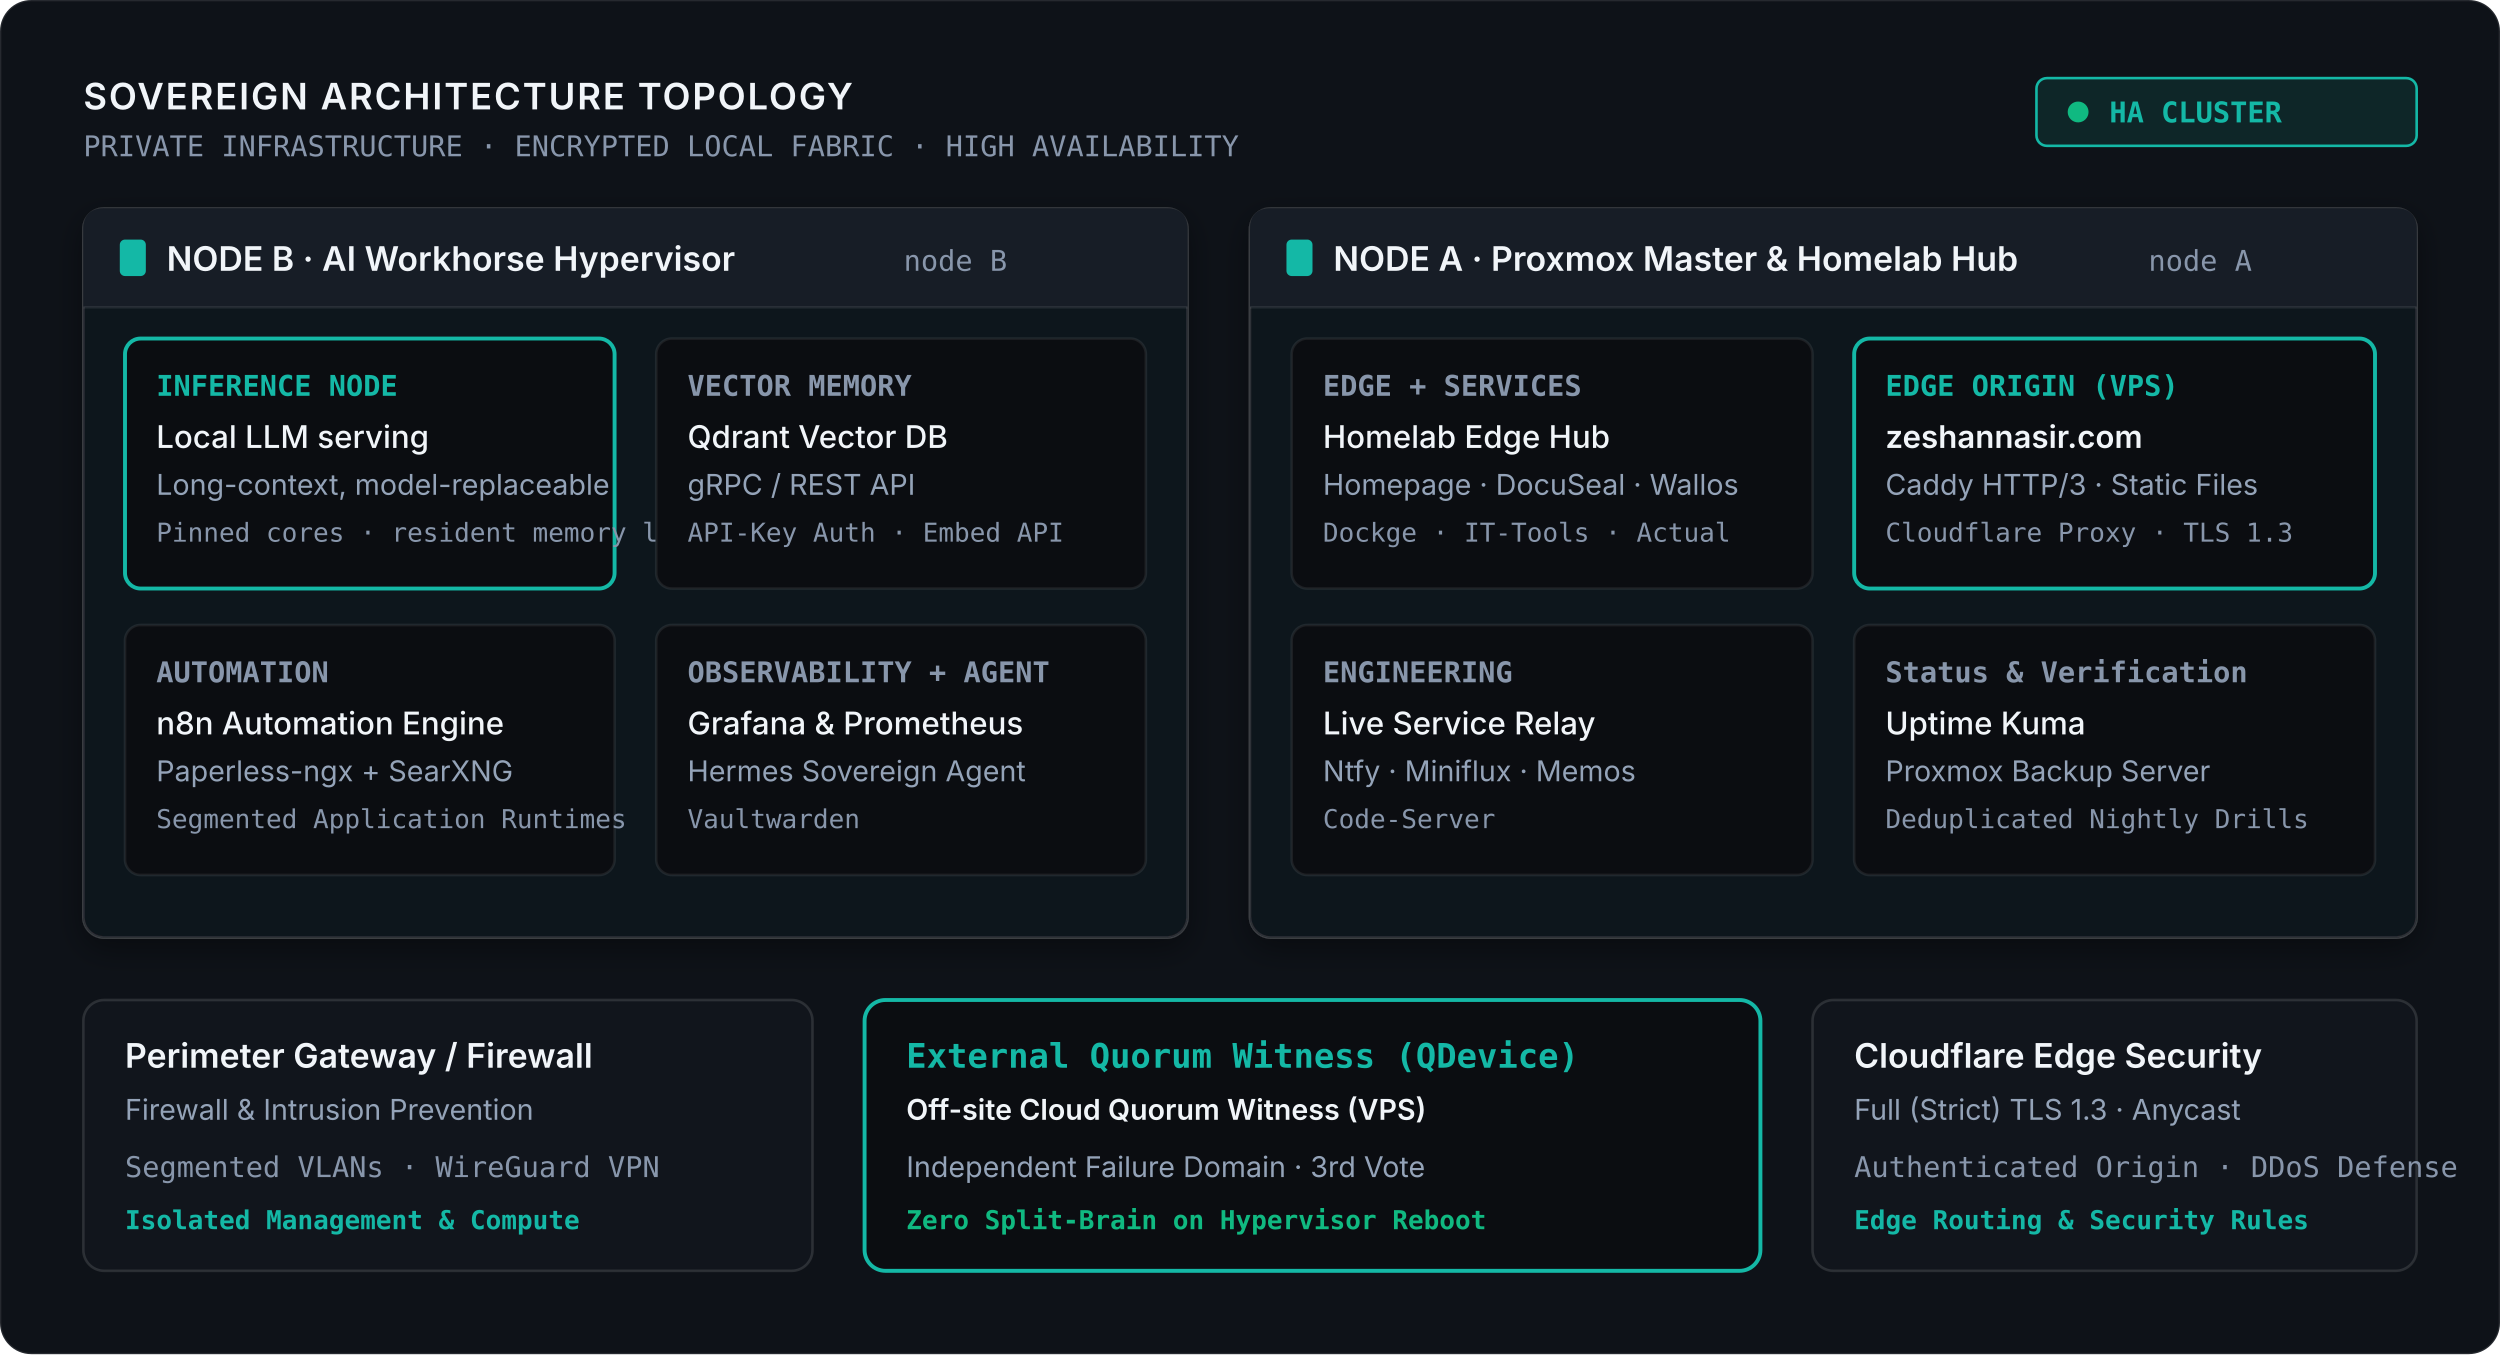
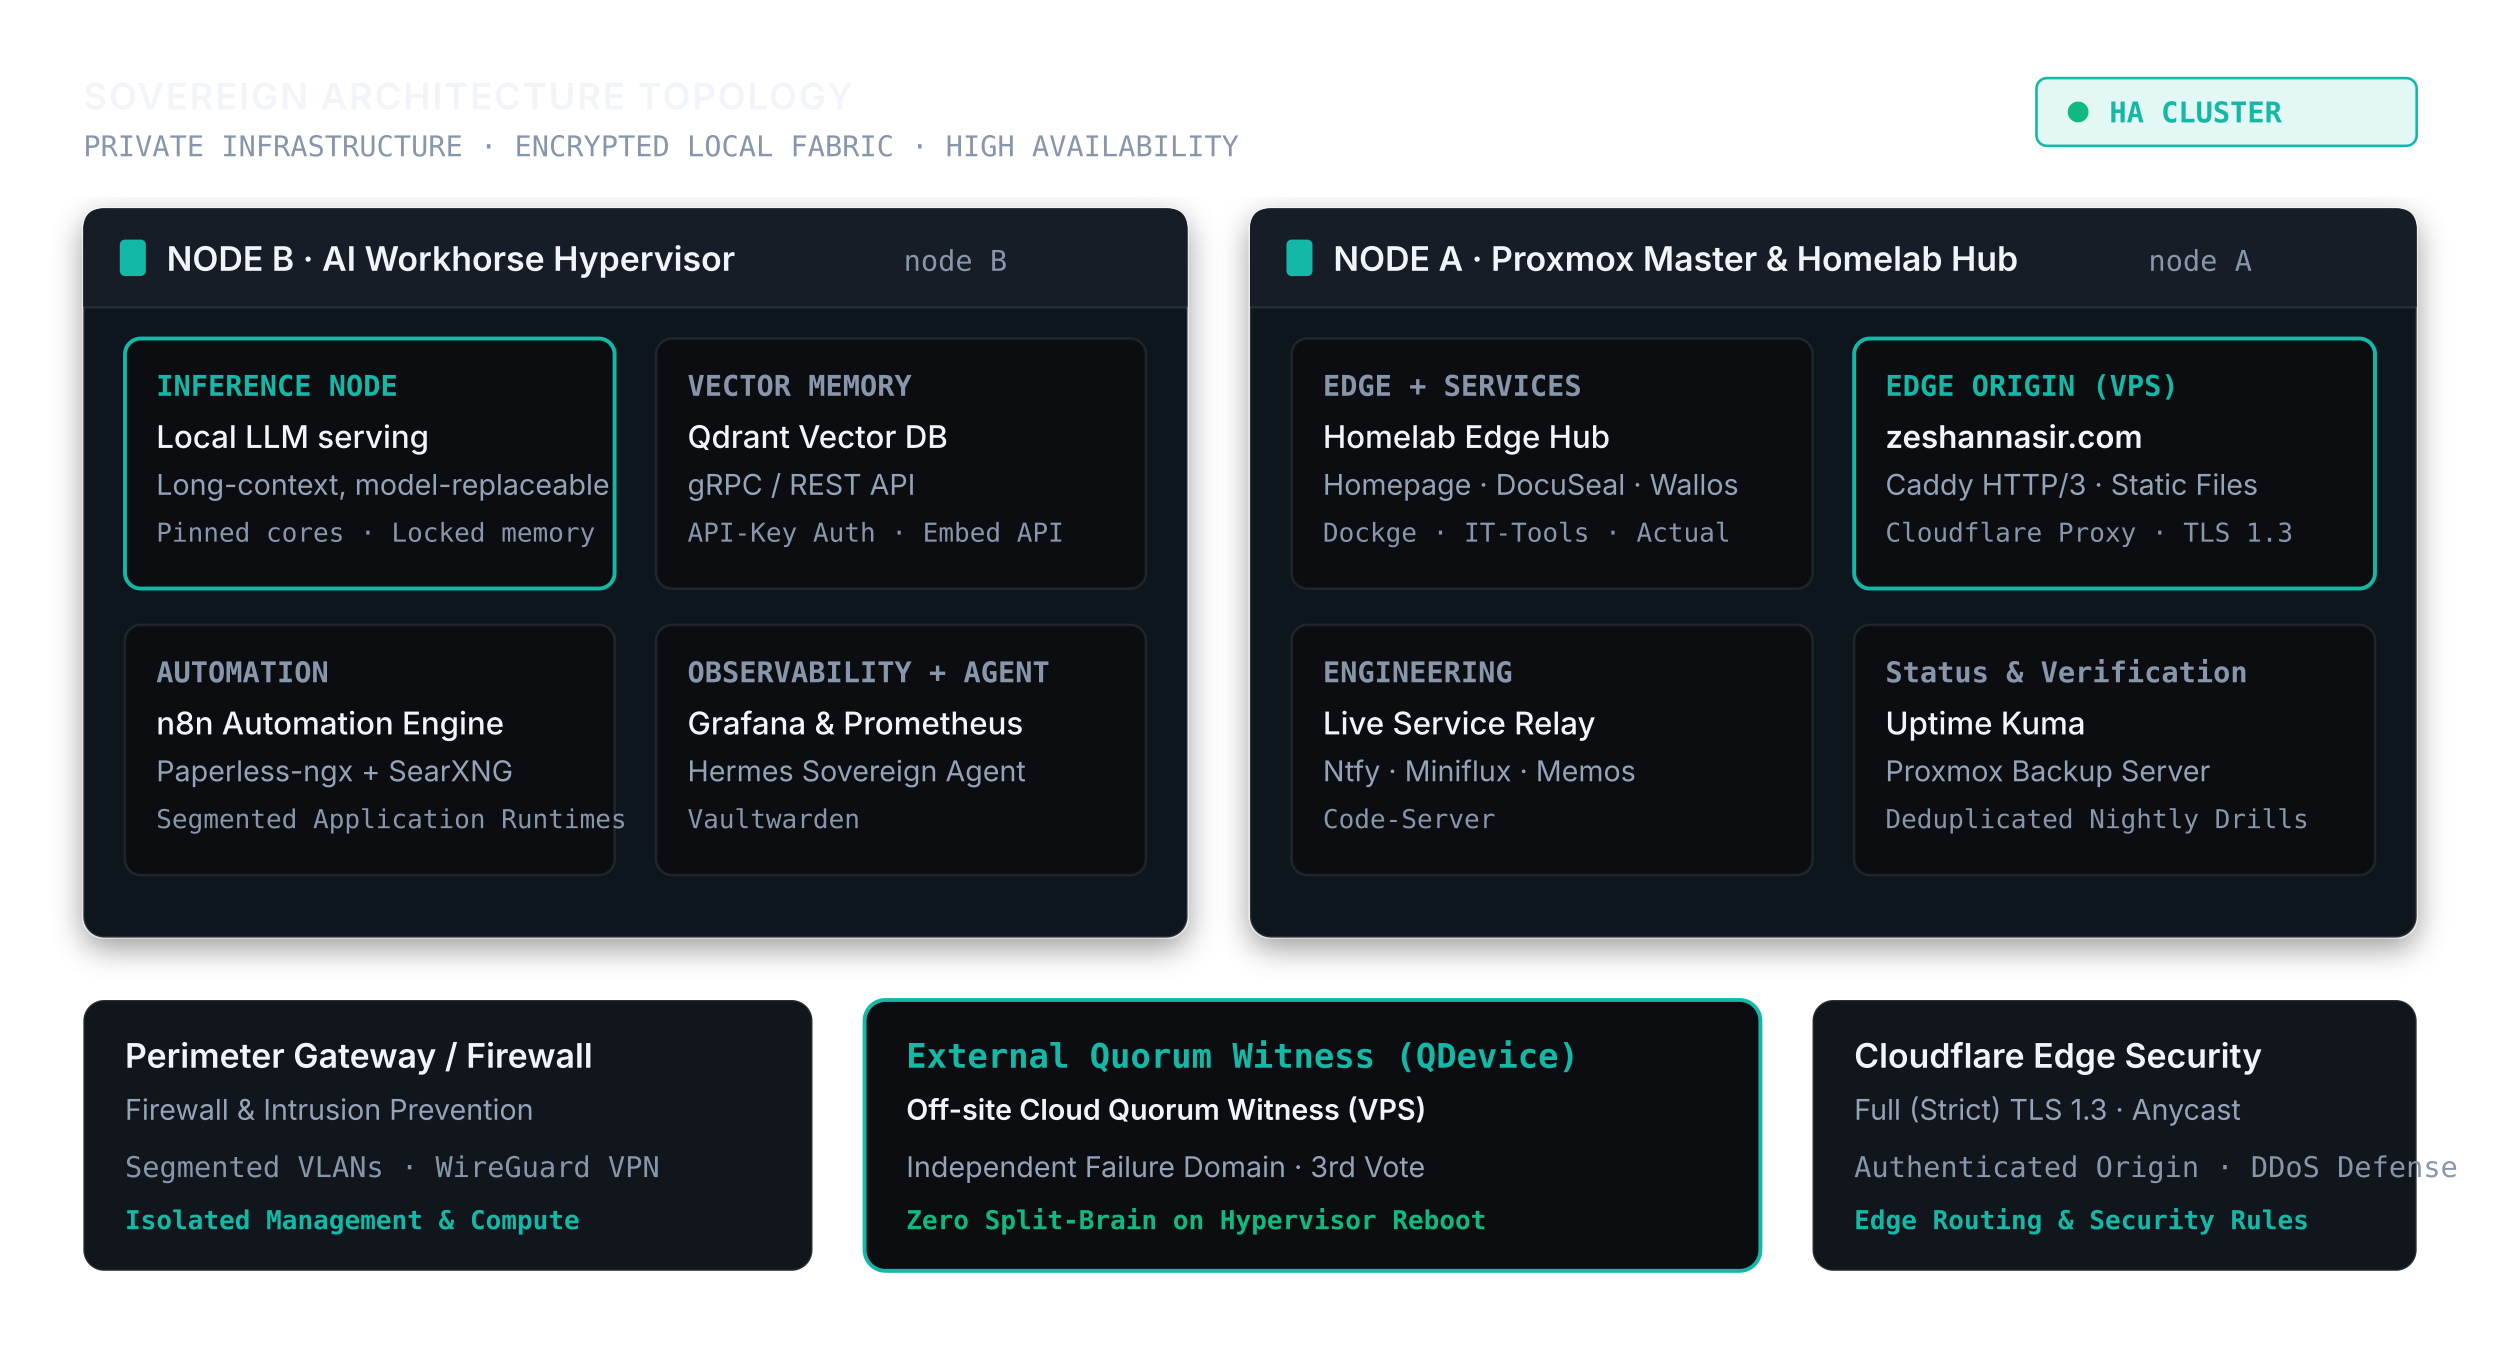
<svg xmlns="http://www.w3.org/2000/svg" viewBox="0 0 960 520" width="100%" height="100%" fill="none" class="cluster-diagram">
  <defs>
    <style>
      .bg-card { fill: #11151c; stroke: rgba(255, 255, 255, 0.12); }
      .bg-header { fill: #171d26; }
      .bg-inner { fill: #0b0d11; stroke: rgba(255, 255, 255, 0.08); }
      .bg-highlight { fill: #0b0d11; stroke: #14b8a6; }
      .txt-primary { fill: #f1f5f9; font-family: -apple-system, BlinkMacSystemFont, "Inter", "Segoe UI", sans-serif; }
      .txt-secondary { fill: #94a3b8; font-family: -apple-system, BlinkMacSystemFont, "Inter", "Segoe UI", sans-serif; }
      .txt-muted { fill: #8896ab; font-family: "JetBrains Mono", "IBM Plex Mono", monospace; }
      .txt-teal { fill: #14b8a6; font-family: "JetBrains Mono", "IBM Plex Mono", monospace; font-weight: 600; }
      .txt-green { fill: #10b981; font-family: "JetBrains Mono", "IBM Plex Mono", monospace; font-weight: 600; }
      .badge-bg { fill: rgba(20, 184, 166, 0.12); stroke: #14b8a6; }
      .line-divider { stroke: rgba(255, 255, 255, 0.08); }
    </style>
    <filter id="box-shadow" x="-3%" y="-3%" width="106%" height="110%">
      <feDropShadow dx="0" dy="4" stdDeviation="6" flood-color="#000000" flood-opacity="0.4" />
    </filter>
  </defs>
-   <rect width="960" height="520" rx="12" fill="#0e1218" stroke="rgba(255, 255, 255, 0.1)" />
+   <rect width="960" height="520" rx="12" fill="transparent" stroke="transparent" />
  <g transform="translate(32, 28)">
    <text x="0" y="14" class="txt-primary" font-size="14" font-weight="600" letter-spacing="0.05em">SOVEREIGN ARCHITECTURE TOPOLOGY</text>
    <text x="0" y="32" class="txt-muted" font-size="11">PRIVATE INFRASTRUCTURE · ENCRYPTED LOCAL FABRIC · HIGH AVAILABILITY</text>
    <rect x="750" y="2" width="146" height="26" rx="4" class="badge-bg" stroke-width="1" />
    <circle cx="766" cy="15" r="4" fill="#10b981" />
    <text x="778" y="19" class="txt-teal" font-size="11">HA CLUSTER</text>
  </g>
  <g transform="translate(32, 80)">
    <rect width="424" height="280" rx="8" class="bg-card" stroke-width="1" filter="url(#box-shadow)" />
    <path d="M 0 8 Q 0 0 8 0 L 416 0 Q 424 0 424 8 L 424 38 L 0 38 Z" class="bg-header" />
    <rect x="14" y="12" width="10" height="14" rx="2" fill="#14b8a6" />
    <text x="32" y="24" class="txt-primary" font-size="13" font-weight="600">NODE B · AI Workhorse Hypervisor</text>
    <text x="315" y="24" class="txt-muted" font-size="11">node B</text>
    <line x1="0" y1="38" x2="424" y2="38" class="line-divider" />
    <g transform="translate(16, 50)">
      <rect width="188" height="96" rx="6" class="bg-highlight" stroke-width="1.5" />
      <text x="12" y="22" class="txt-teal" font-size="11">INFERENCE NODE</text>
      <text x="12" y="42" class="txt-primary" font-size="12" font-weight="500">Local LLM serving</text>
      <text x="12" y="60" class="txt-secondary" font-size="11">Long-context, model-replaceable</text>
-       <text x="12" y="78" class="txt-muted" font-size="10">Pinned cores · resident memory locked</text>
+       <text x="12" y="78" class="txt-muted" font-size="10">Pinned cores · Locked memory</text>
    </g>
    <g transform="translate(220, 50)">
      <rect width="188" height="96" rx="6" class="bg-inner" />
      <text x="12" y="22" class="txt-muted" font-size="11" font-weight="600">VECTOR MEMORY</text>
      <text x="12" y="42" class="txt-primary" font-size="12" font-weight="500">Qdrant Vector DB</text>
      <text x="12" y="60" class="txt-secondary" font-size="11">gRPC / REST API</text>
      <text x="12" y="78" class="txt-muted" font-size="10">API-Key Auth · Embed API</text>
    </g>
    <g transform="translate(16, 160)">
      <rect width="188" height="96" rx="6" class="bg-inner" />
      <text x="12" y="22" class="txt-muted" font-size="11" font-weight="600">AUTOMATION</text>
      <text x="12" y="42" class="txt-primary" font-size="12" font-weight="500">n8n Automation Engine</text>
      <text x="12" y="60" class="txt-secondary" font-size="11">Paperless-ngx + SearXNG</text>
      <text x="12" y="78" class="txt-muted" font-size="10">Segmented Application Runtimes</text>
    </g>
    <g transform="translate(220, 160)">
      <rect width="188" height="96" rx="6" class="bg-inner" />
      <text x="12" y="22" class="txt-muted" font-size="11" font-weight="600">OBSERVABILITY + AGENT</text>
      <text x="12" y="42" class="txt-primary" font-size="12" font-weight="500">Grafana &amp; Prometheus</text>
      <text x="12" y="60" class="txt-secondary" font-size="11">Hermes Sovereign Agent</text>
      <text x="12" y="78" class="txt-muted" font-size="10">Vaultwarden </text>
    </g>
  </g>
  <g transform="translate(480, 80)">
    <rect width="448" height="280" rx="8" class="bg-card" stroke-width="1" filter="url(#box-shadow)" />
    <path d="M 0 8 Q 0 0 8 0 L 440 0 Q 448 0 448 8 L 448 38 L 0 38 Z" class="bg-header" />
    <rect x="14" y="12" width="10" height="14" rx="2" fill="#14b8a6" />
    <text x="32" y="24" class="txt-primary" font-size="13" font-weight="600">NODE A · Proxmox Master &amp; Homelab Hub</text>
    <text x="345" y="24" class="txt-muted" font-size="11">node A</text>
    <line x1="0" y1="38" x2="448" y2="38" class="line-divider" />
    <g transform="translate(16, 50)">
      <rect width="200" height="96" rx="6" class="bg-inner" />
      <text x="12" y="22" class="txt-muted" font-size="11" font-weight="600">EDGE + SERVICES</text>
      <text x="12" y="42" class="txt-primary" font-size="12" font-weight="500">Homelab Edge Hub</text>
      <text x="12" y="60" class="txt-secondary" font-size="11">Homepage · DocuSeal · Wallos</text>
      <text x="12" y="78" class="txt-muted" font-size="10">Dockge · IT-Tools · Actual</text>
    </g>
    <g transform="translate(232, 50)">
      <rect width="200" height="96" rx="6" class="bg-highlight" stroke-width="1.5" />
      <text x="12" y="22" class="txt-teal" font-size="11">EDGE ORIGIN (VPS)</text>
      <text x="12" y="42" class="txt-primary" font-size="12" font-weight="600">zeshannasir.com</text>
      <text x="12" y="60" class="txt-secondary" font-size="11">Caddy HTTP/3 · Static Files</text>
      <text x="12" y="78" class="txt-muted" font-size="10">Cloudflare Proxy · TLS 1.3</text>
    </g>
    <g transform="translate(16, 160)">
      <rect width="200" height="96" rx="6" class="bg-inner" />
      <text x="12" y="22" class="txt-muted" font-size="11" font-weight="600">ENGINEERING</text>
      <text x="12" y="42" class="txt-primary" font-size="12" font-weight="500">Live Service Relay</text>
      <text x="12" y="60" class="txt-secondary" font-size="11">Ntfy · Miniflux · Memos</text>
      <text x="12" y="78" class="txt-muted" font-size="10">Code-Server </text>
    </g>
    <g transform="translate(232, 160)">
      <rect width="200" height="96" rx="6" class="bg-inner" />
      <text x="12" y="22" class="txt-muted" font-size="11" font-weight="600">Status &amp; Verification</text>
      <text x="12" y="42" class="txt-primary" font-size="12" font-weight="500">Uptime Kuma </text>
      <text x="12" y="60" class="txt-secondary" font-size="11">Proxmox Backup Server</text>
      <text x="12" y="78" class="txt-muted" font-size="10">Deduplicated Nightly Drills</text>
    </g>
  </g>
  <g transform="translate(32, 384)">
    <rect x="0" y="0" width="280" height="104" rx="8" class="bg-card" />
    <text x="16" y="26" class="txt-primary" font-size="13" font-weight="600">Perimeter Gateway / Firewall</text>
    <text x="16" y="46" class="txt-secondary" font-size="11">Firewall &amp; Intrusion Prevention</text>
    <text x="16" y="68" class="txt-muted" font-size="11">Segmented VLANs · WireGuard VPN</text>
    <text x="16" y="88" class="txt-teal" font-size="10">Isolated Management &amp; Compute</text>
    <rect x="300" y="0" width="344" height="104" rx="8" class="bg-highlight" stroke-width="1.5" />
    <text x="316" y="26" class="txt-teal" font-size="13">External Quorum Witness (QDevice)</text>
    <text x="316" y="46" class="txt-primary" font-size="11" font-weight="600">Off-site Cloud Quorum Witness (VPS)</text>
    <text x="316" y="68" class="txt-secondary" font-size="11">Independent Failure Domain · 3rd Vote</text>
    <text x="316" y="88" class="txt-green" font-size="10">Zero Split-Brain on Hypervisor Reboot</text>
    <rect x="664" y="0" width="232" height="104" rx="8" class="bg-card" />
    <text x="680" y="26" class="txt-primary" font-size="13" font-weight="600">Cloudflare Edge Security</text>
    <text x="680" y="46" class="txt-secondary" font-size="11">Full (Strict) TLS 1.3 · Anycast</text>
    <text x="680" y="68" class="txt-muted" font-size="11">Authenticated Origin · DDoS Defense</text>
    <text x="680" y="88" class="txt-teal" font-size="10">Edge Routing &amp; Security Rules</text>
  </g>
</svg>
